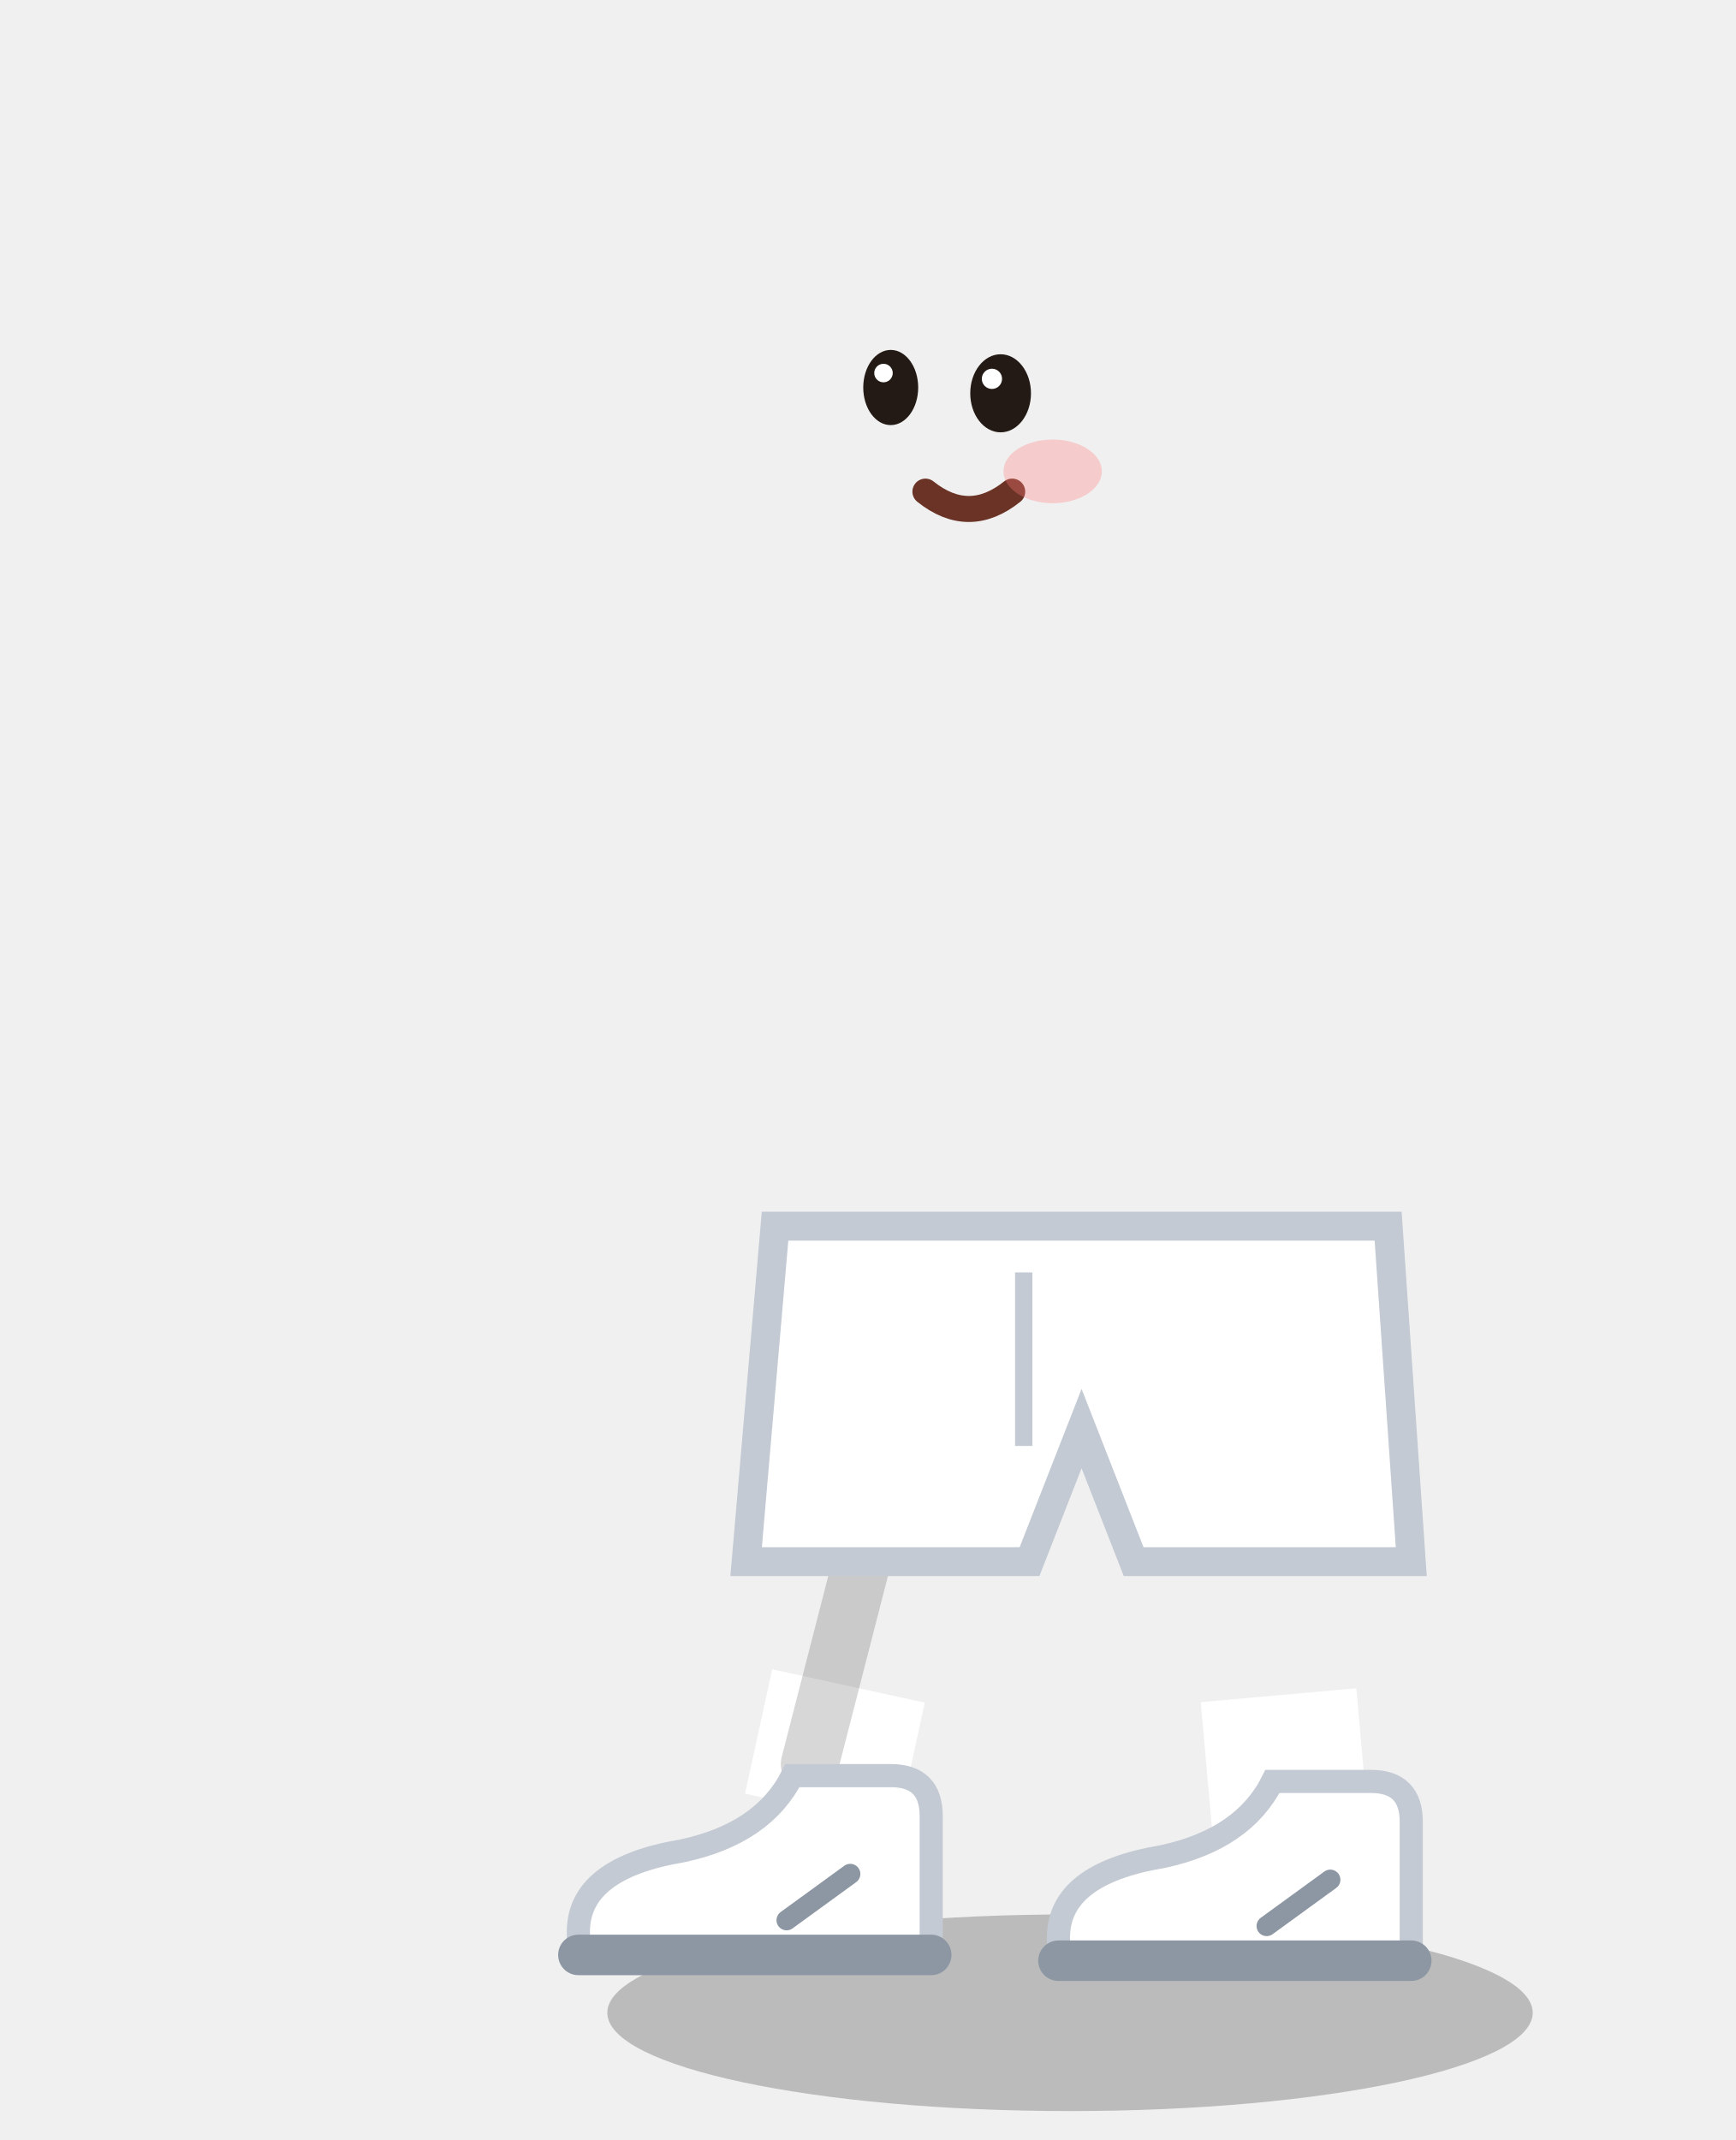
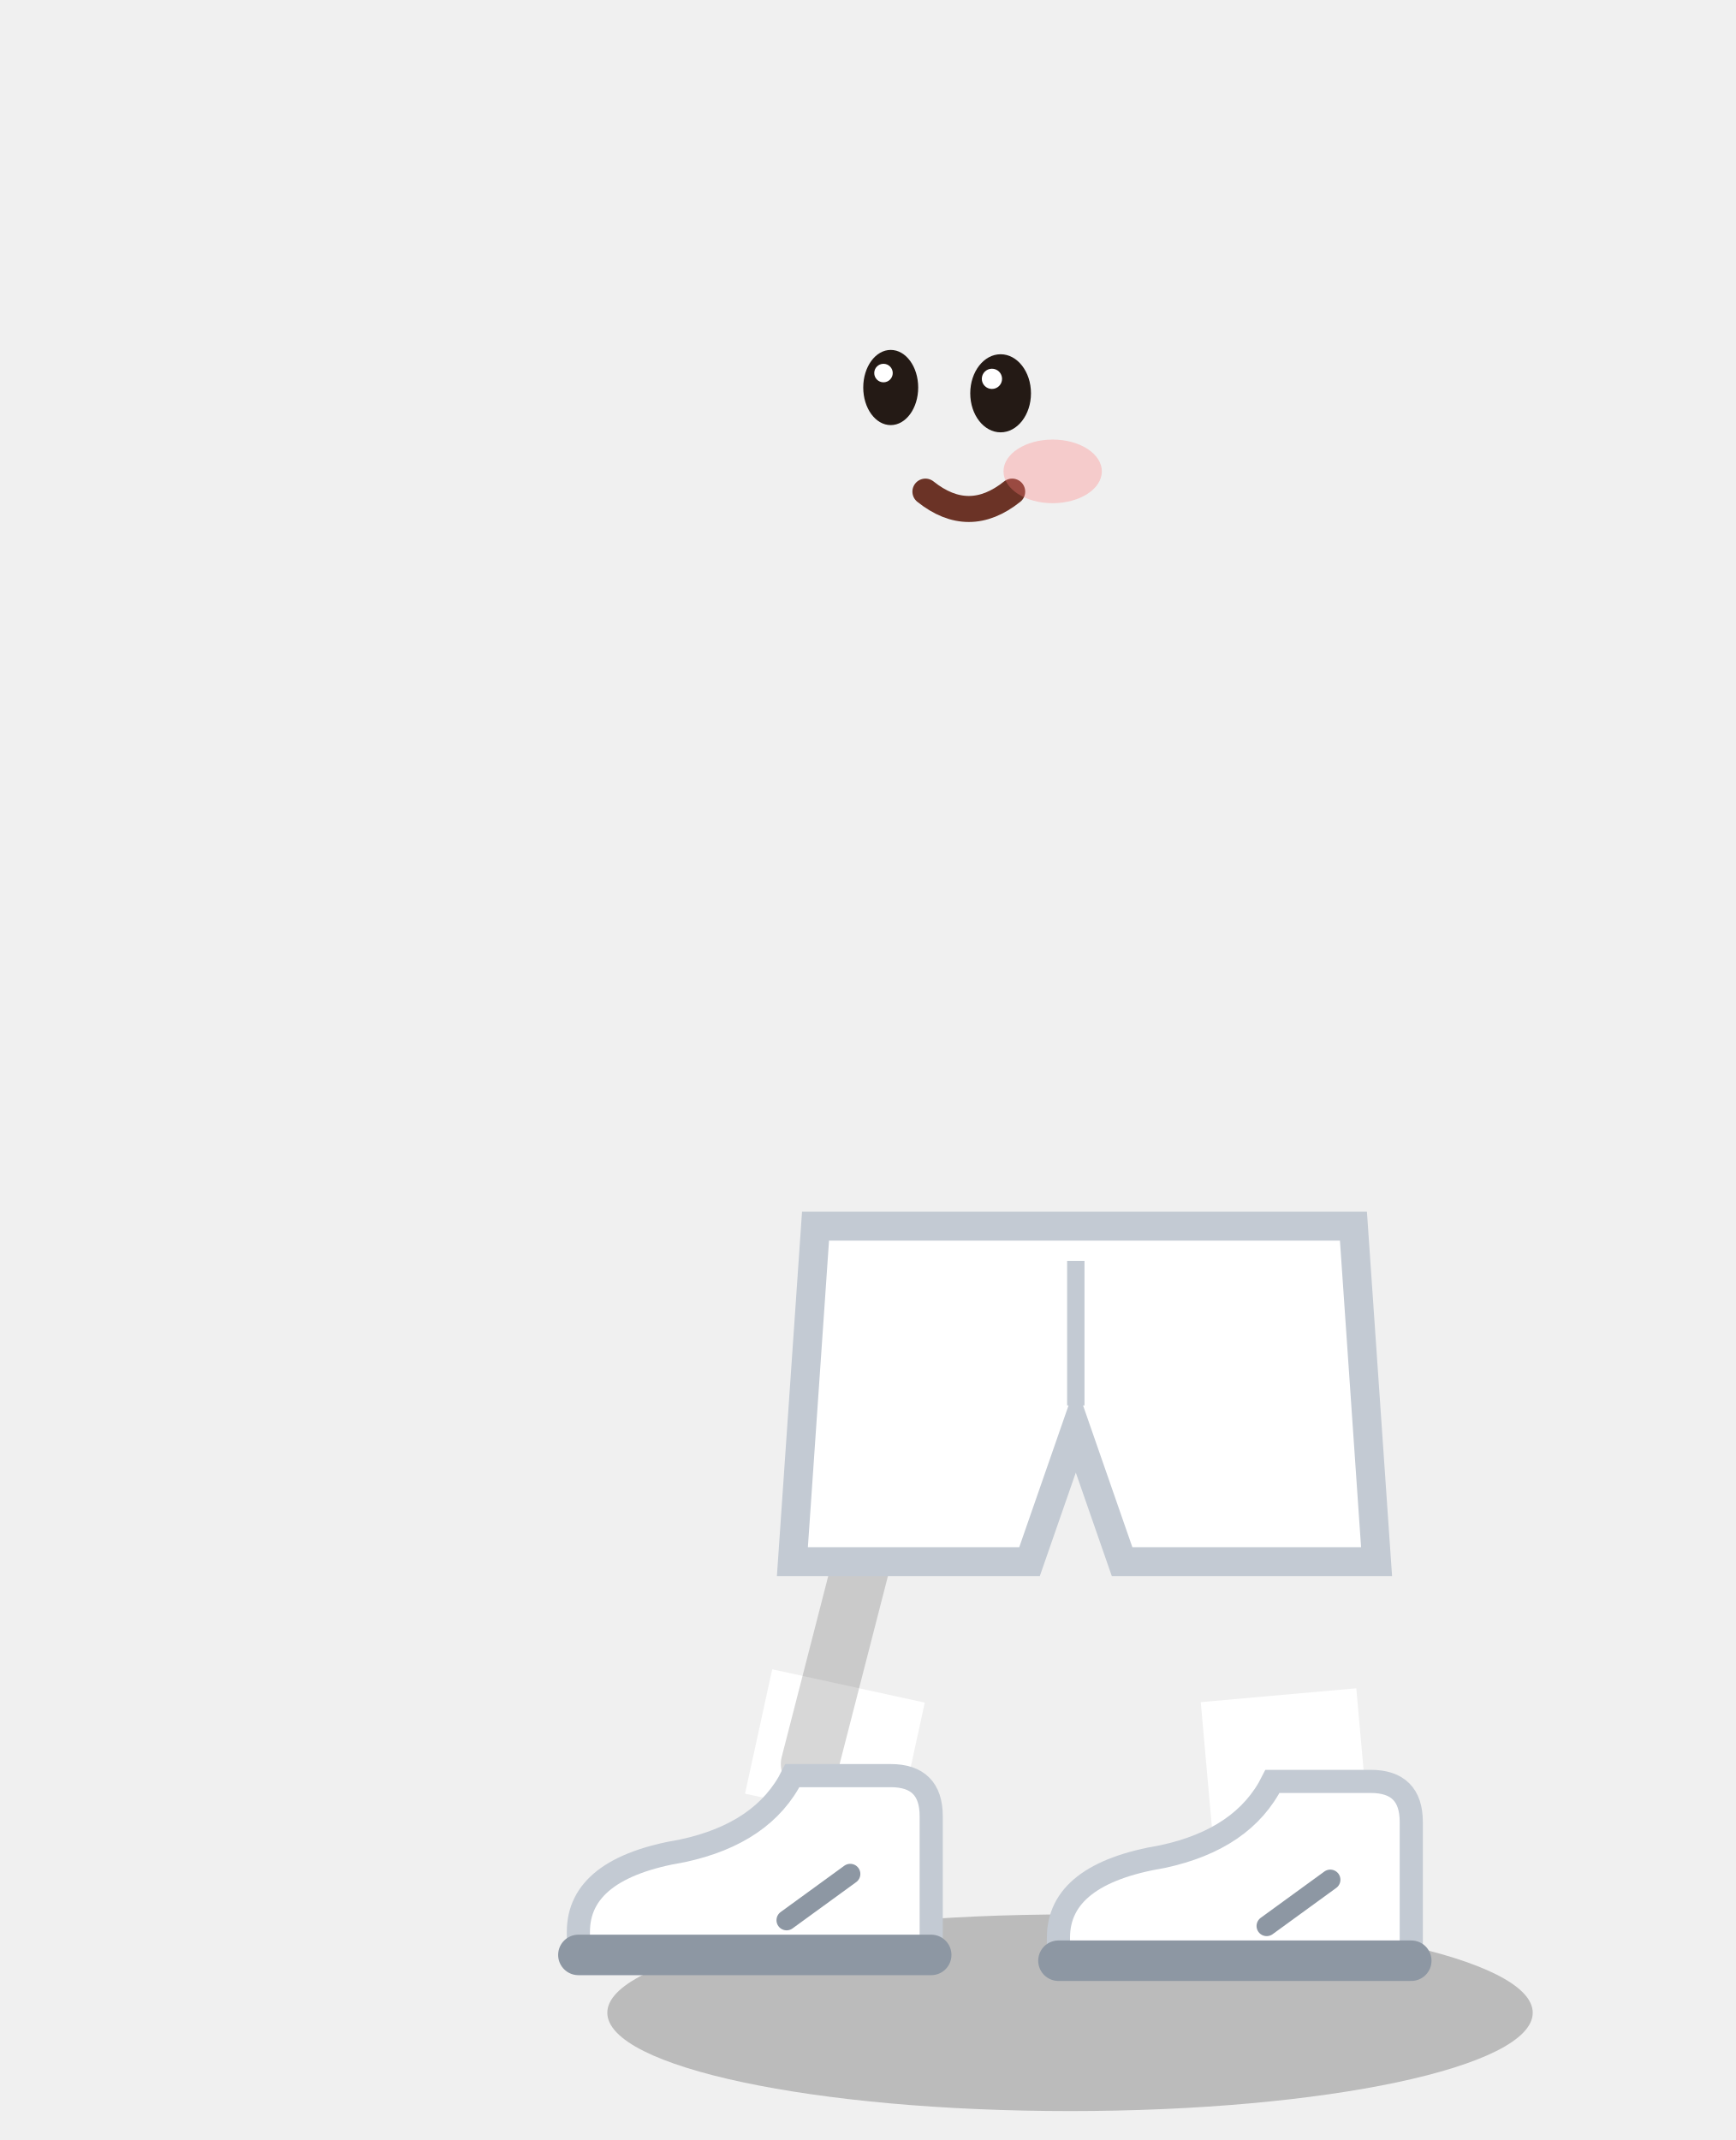
<svg xmlns="http://www.w3.org/2000/svg" width="60" height="74" viewBox="0 0 60 74">
  <g transform="translate(60 0) scale(-1 1)">
    <ellipse cx="23" cy="69.6" rx="16" ry="3.4" fill="#000000" opacity=".22" />
    <path d="M15.79 58.62L15.40 63.00" stroke="#ffffff" stroke-width="5.4" stroke-linecap="butt" />
    <path d="M30.66 58.30L31.60 62.60" stroke="#ffffff" stroke-width="5.4" stroke-linecap="butt" />
    <path d="M27.2 46L30.2 54L32 61" fill="none" stroke="#000000" stroke-opacity=".16" stroke-width="2" stroke-linecap="round" />
    <path d="M11.2 63.0q0-1.4 1.4-1.4h3.4q1 2 3.8 2.6q3.6.6 3.6 2.8v.6h-12.2z" fill="#ffffff" stroke="#c3cad3" stroke-width=".8" />
    <path d="M11.2 67.8h12.2" stroke="#8d97a3" stroke-width="1.4" stroke-linecap="round" />
    <path d="M14.0 65.0l2.2 1.6" stroke="#8d97a3" stroke-width=".7" stroke-linecap="round" />
    <path d="M27.8 62.8q0-1.4 1.4-1.4h3.4q1 2 3.8 2.6q3.6.6 3.6 2.8v.6h-12.2z" fill="#ffffff" stroke="#c3cad3" stroke-width=".8" />
    <path d="M27.8 67.6h12.2" stroke="#8d97a3" stroke-width="1.4" stroke-linecap="round" />
    <path d="M30.6 64.8l2.2 1.6" stroke="#8d97a3" stroke-width=".7" stroke-linecap="round" />
-     <path d="M12 42.4h21.2l1 11.6h-9.8l-1.8-4.6l-1.8 4.6H11.2z" fill="#ffffff" stroke="#c3cad3" stroke-width="1" />
-     <path d="M24.6 44v6" stroke="#c3cad3" stroke-width=".6" />
+     <path d="M13.2 42.4h18.6l.8 11.6h-8.2l-1.6-4.6l-1.6 4.6H12.4z" fill="#ffffff" stroke="#c3cad3" stroke-width="1" />
+     <path d="M22.8 43.6v5" stroke="#c3cad3" stroke-width=".6" />
    <ellipse cx="25.4" cy="13.6" rx="1.05" ry="1.35" fill="#241a15" />
    <ellipse cx="29.2" cy="13.4" rx=".95" ry="1.3" fill="#241a15" />
    <circle cx="25.7" cy="13.1" r=".35" fill="#fff" />
    <circle cx="29.45" cy="12.9" r=".32" fill="#fff" />
    <path d="M25 17q1.5 1.2 3 0" fill="none" stroke="#6b3326" stroke-width=".9" stroke-linecap="round" />
    <ellipse cx="23.6" cy="16.3" rx="1.7" ry="1.1" fill="#ff7a7a" opacity=".32" />
  </g>
</svg>
